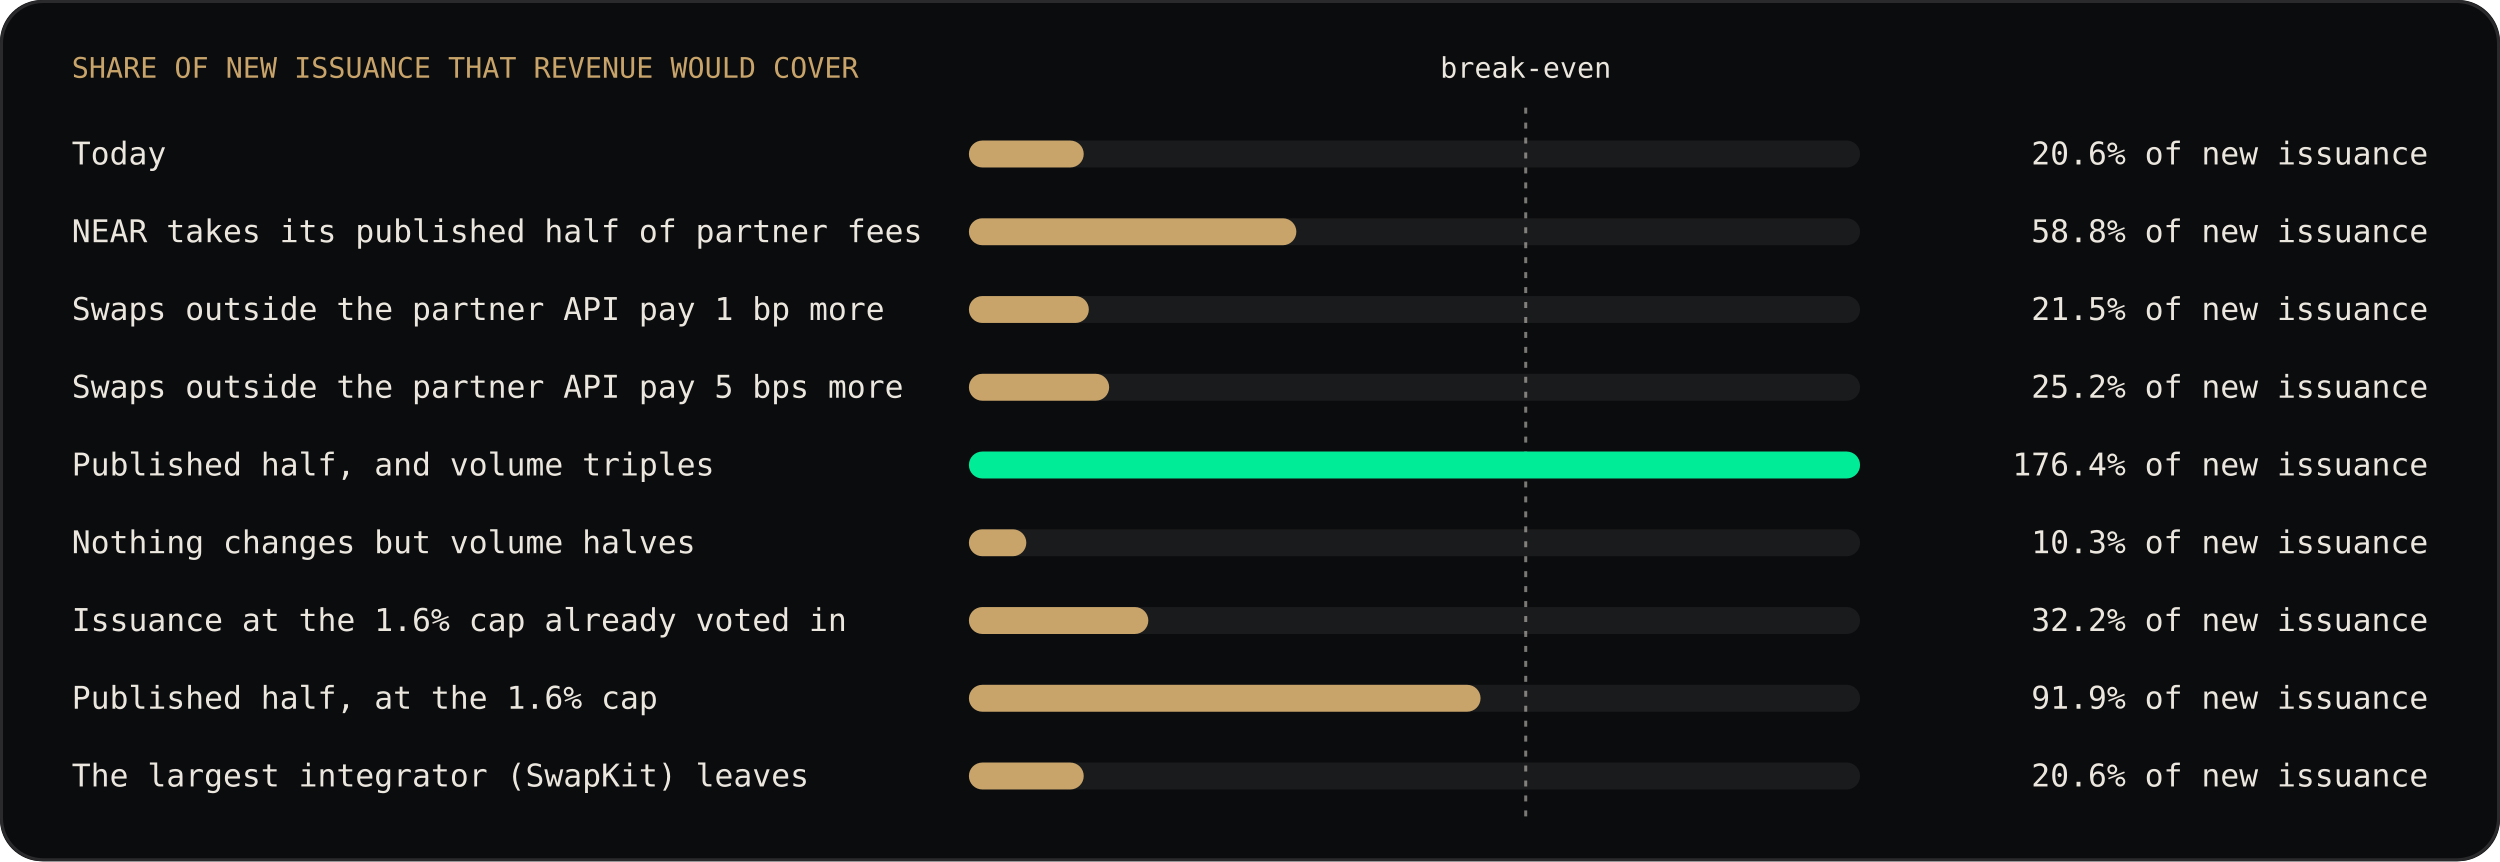
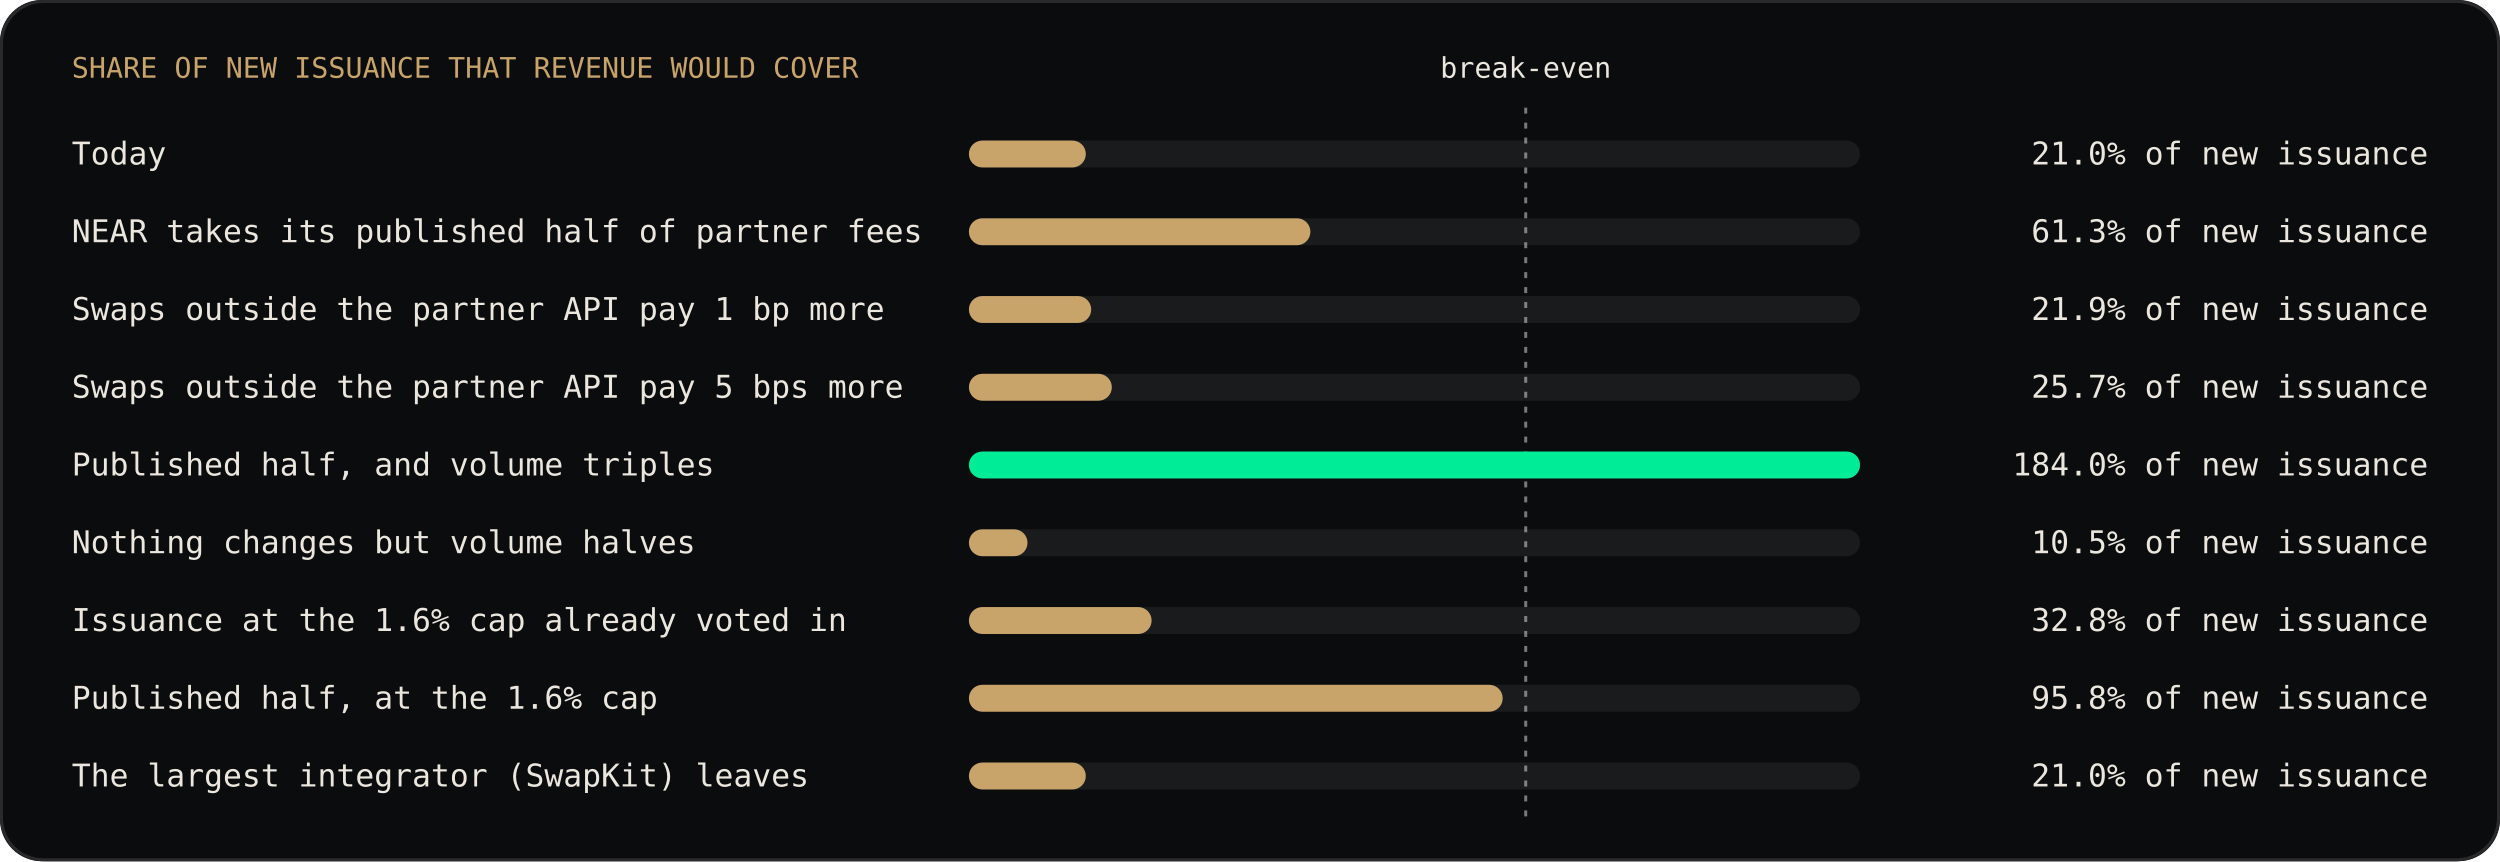
<svg xmlns="http://www.w3.org/2000/svg" viewBox="0 0 836 288" width="836" height="288" font-family="'JetBrains Mono', ui-monospace, SFMono-Regular, Menlo, Consolas, monospace" font-size="9">
  <rect width="836" height="288" rx="14" fill="#0b0c0e" />
  <rect x="0.5" y="0.5" width="835" height="287" rx="14" fill="none" stroke="#2a2a2c" />
  <text x="24.0" y="26.0" fill="#c8a46a" font-size="9.5" font-weight="500" text-anchor="start">SHARE OF NEW ISSUANCE THAT REVENUE WOULD COVER</text>
  <line x1="510.2" x2="510.2" y1="36.0" y2="274.0" stroke="#ece7de" stroke-opacity="0.5" stroke-dasharray="2 3" />
  <text x="510.2" y="26.0" fill="#ece7de" font-size="9.5" font-weight="400" text-anchor="middle">break-even</text>
  <text x="24.0" y="55.0" fill="#ece7de" font-size="10.5" font-weight="400" text-anchor="start">Today</text>
  <rect x="324.0" y="47.0" width="298.0" height="9" rx="4.5" fill="#ece7de" fill-opacity="0.07" />
-   <rect x="324.0" y="47.0" width="38.4" height="9" rx="4.5" fill="#c8a46a" />
-   <text x="812.0" y="55.0" fill="#ece7de" font-size="10.5" font-weight="400" text-anchor="end">20.6% of new issuance</text>
+   <rect x="324.0" y="47.0" width="39.1" height="9" rx="4.5" fill="#c8a46a" />
+   <text x="812.0" y="55.0" fill="#ece7de" font-size="10.5" font-weight="400" text-anchor="end">21.0% of new issuance</text>
  <text x="24.0" y="81.0" fill="#ece7de" font-size="10.5" font-weight="400" text-anchor="start">NEAR takes its published half of partner fees</text>
  <rect x="324.0" y="73.0" width="298.0" height="9" rx="4.5" fill="#ece7de" fill-opacity="0.07" />
-   <rect x="324.0" y="73.0" width="109.5" height="9" rx="4.5" fill="#c8a46a" />
-   <text x="812.0" y="81.0" fill="#ece7de" font-size="10.5" font-weight="400" text-anchor="end">58.8% of new issuance</text>
+   <rect x="324.0" y="73.0" width="114.2" height="9" rx="4.5" fill="#c8a46a" />
+   <text x="812.0" y="81.0" fill="#ece7de" font-size="10.5" font-weight="400" text-anchor="end">61.3% of new issuance</text>
  <text x="24.0" y="107.0" fill="#ece7de" font-size="10.5" font-weight="400" text-anchor="start">Swaps outside the partner API pay 1 bp more</text>
  <rect x="324.0" y="99.0" width="298.0" height="9" rx="4.5" fill="#ece7de" fill-opacity="0.07" />
-   <rect x="324.0" y="99.0" width="40.1" height="9" rx="4.5" fill="#c8a46a" />
-   <text x="812.0" y="107.0" fill="#ece7de" font-size="10.5" font-weight="400" text-anchor="end">21.5% of new issuance</text>
+   <rect x="324.0" y="99.0" width="40.9" height="9" rx="4.5" fill="#c8a46a" />
+   <text x="812.0" y="107.0" fill="#ece7de" font-size="10.5" font-weight="400" text-anchor="end">21.9% of new issuance</text>
  <text x="24.0" y="133.0" fill="#ece7de" font-size="10.5" font-weight="400" text-anchor="start">Swaps outside the partner API pay 5 bps more</text>
  <rect x="324.0" y="125.0" width="298.0" height="9" rx="4.5" fill="#ece7de" fill-opacity="0.07" />
-   <rect x="324.0" y="125.0" width="46.9" height="9" rx="4.5" fill="#c8a46a" />
-   <text x="812.0" y="133.0" fill="#ece7de" font-size="10.5" font-weight="400" text-anchor="end">25.2% of new issuance</text>
+   <rect x="324.0" y="125.0" width="47.8" height="9" rx="4.5" fill="#c8a46a" />
+   <text x="812.0" y="133.0" fill="#ece7de" font-size="10.5" font-weight="400" text-anchor="end">25.7% of new issuance</text>
  <text x="24.0" y="159.0" fill="#ece7de" font-size="10.5" font-weight="400" text-anchor="start">Published half, and volume triples</text>
  <rect x="324.0" y="151.0" width="298.0" height="9" rx="4.5" fill="#ece7de" fill-opacity="0.07" />
  <rect x="324.0" y="151.0" width="298.0" height="9" rx="4.5" fill="#00ec97" />
-   <text x="812.0" y="159.0" fill="#ece7de" font-size="10.5" font-weight="400" text-anchor="end">176.4% of new issuance</text>
+   <text x="812.0" y="159.0" fill="#ece7de" font-size="10.5" font-weight="400" text-anchor="end">184.0% of new issuance</text>
  <text x="24.0" y="185.0" fill="#ece7de" font-size="10.5" font-weight="400" text-anchor="start">Nothing changes but volume halves</text>
  <rect x="324.0" y="177.0" width="298.0" height="9" rx="4.5" fill="#ece7de" fill-opacity="0.07" />
-   <rect x="324.0" y="177.0" width="19.2" height="9" rx="4.5" fill="#c8a46a" />
-   <text x="812.0" y="185.0" fill="#ece7de" font-size="10.5" font-weight="400" text-anchor="end">10.3% of new issuance</text>
+   <rect x="324.0" y="177.0" width="19.6" height="9" rx="4.5" fill="#c8a46a" />
+   <text x="812.0" y="185.0" fill="#ece7de" font-size="10.5" font-weight="400" text-anchor="end">10.5% of new issuance</text>
  <text x="24.0" y="211.0" fill="#ece7de" font-size="10.5" font-weight="400" text-anchor="start">Issuance at the 1.6% cap already voted in</text>
  <rect x="324.0" y="203.0" width="298.0" height="9" rx="4.5" fill="#ece7de" fill-opacity="0.07" />
-   <rect x="324.0" y="203.0" width="60.0" height="9" rx="4.5" fill="#c8a46a" />
-   <text x="812.0" y="211.0" fill="#ece7de" font-size="10.5" font-weight="400" text-anchor="end">32.2% of new issuance</text>
+   <rect x="324.0" y="203.0" width="61.1" height="9" rx="4.5" fill="#c8a46a" />
+   <text x="812.0" y="211.0" fill="#ece7de" font-size="10.5" font-weight="400" text-anchor="end">32.8% of new issuance</text>
  <text x="24.0" y="237.0" fill="#ece7de" font-size="10.5" font-weight="400" text-anchor="start">Published half, at the 1.6% cap</text>
  <rect x="324.0" y="229.0" width="298.0" height="9" rx="4.5" fill="#ece7de" fill-opacity="0.07" />
-   <rect x="324.0" y="229.0" width="171.1" height="9" rx="4.5" fill="#c8a46a" />
-   <text x="812.0" y="237.0" fill="#ece7de" font-size="10.5" font-weight="400" text-anchor="end">91.9% of new issuance</text>
+   <rect x="324.0" y="229.0" width="178.5" height="9" rx="4.5" fill="#c8a46a" />
+   <text x="812.0" y="237.0" fill="#ece7de" font-size="10.5" font-weight="400" text-anchor="end">95.8% of new issuance</text>
  <text x="24.0" y="263.0" fill="#ece7de" font-size="10.5" font-weight="400" text-anchor="start">The largest integrator (SwapKit) leaves</text>
  <rect x="324.0" y="255.0" width="298.0" height="9" rx="4.5" fill="#ece7de" fill-opacity="0.07" />
-   <rect x="324.0" y="255.0" width="38.4" height="9" rx="4.5" fill="#c8a46a" />
-   <text x="812.0" y="263.0" fill="#ece7de" font-size="10.5" font-weight="400" text-anchor="end">20.6% of new issuance</text>
+   <rect x="324.0" y="255.0" width="39.1" height="9" rx="4.5" fill="#c8a46a" />
+   <text x="812.0" y="263.0" fill="#ece7de" font-size="10.5" font-weight="400" text-anchor="end">21.0% of new issuance</text>
</svg>
